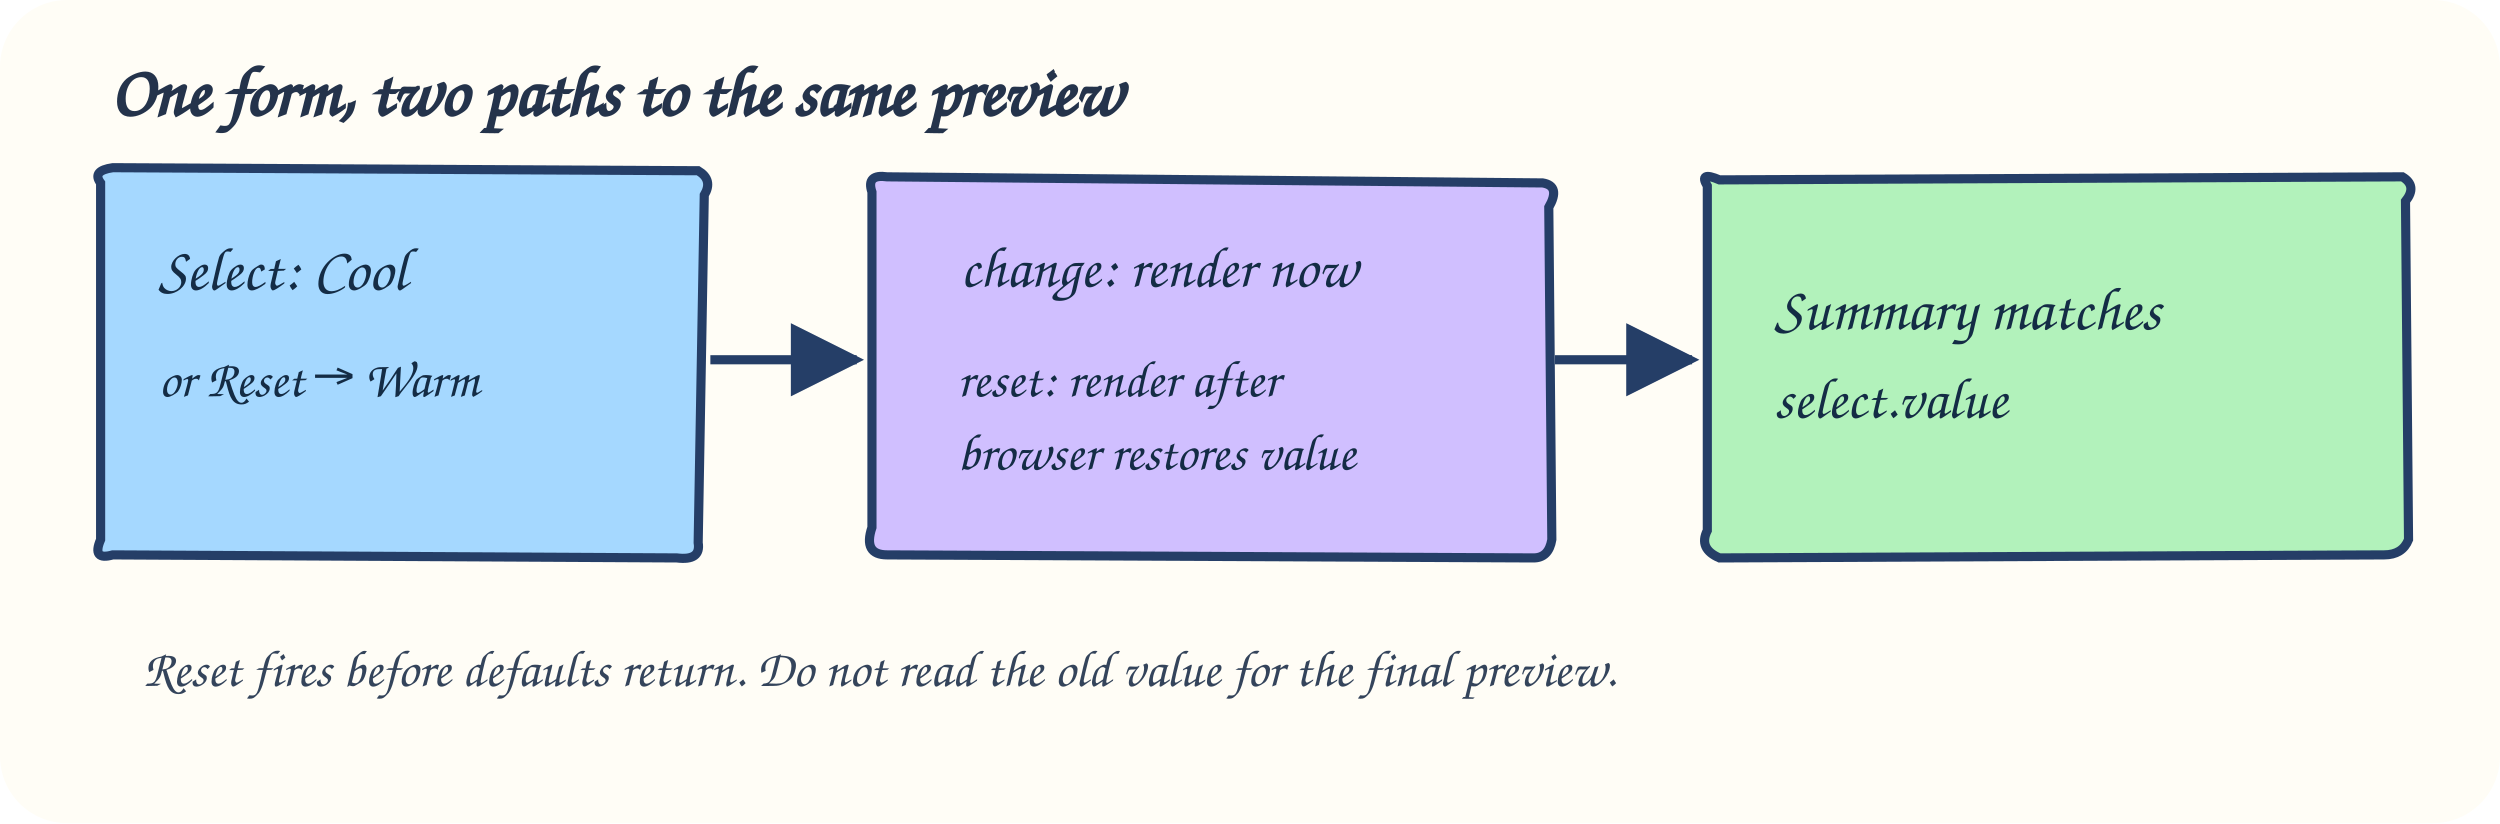
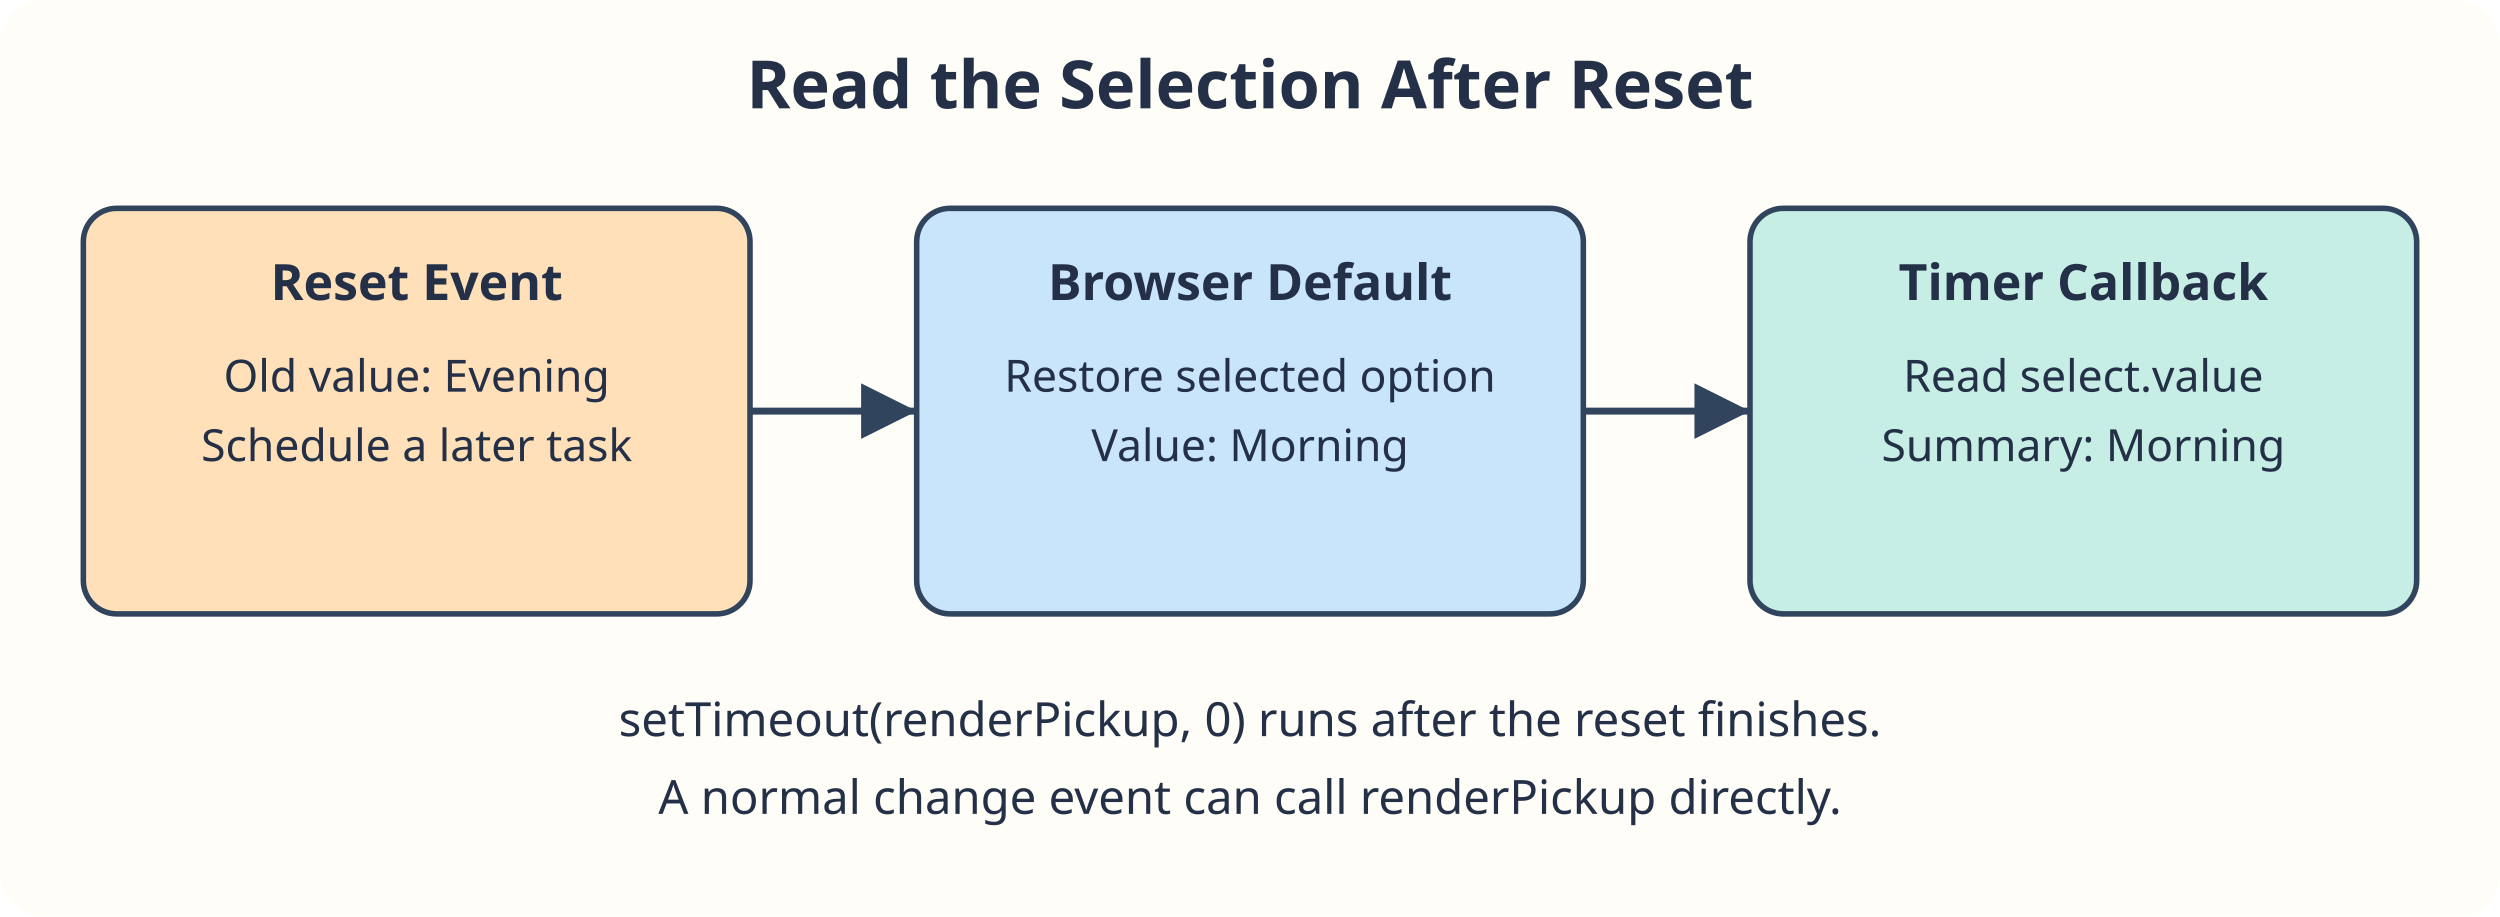
- <svg xmlns="http://www.w3.org/2000/svg" viewBox="0 0 820 270" role="img" aria-labelledby="title desc">
-   <rect width="820" height="270" rx="22" fill="#fffdf6" />
-   <text x="36" y="38" fill="#24334b" font-family="Comic Sans MS, cursive" font-size="23" font-weight="bold">One form, two paths to the same preview</text>
-   <path d="M33 60 Q30 56 37 55 L229 56 Q234 59 231 64 L229 178 Q230 184 222 183 L37 182 Q30 184 33 177 Z" fill="#a5d8ff" stroke="#253e67" stroke-width="3" />
-   <text x="52" y="95" fill="#142c45" font-family="Comic Sans MS, cursive" font-size="20">Select: Cool</text>
-   <text x="52" y="130" fill="#142c45" font-family="Comic Sans MS, cursive" font-size="17">or Reset → Warm</text>
-   <path d="M286 63 Q284 57 291 58 L506 60 Q512 61 508 68 L509 177 Q508 183 503 183 L291 182 Q283 182 286 173 Z" fill="#d0bfff" stroke="#253e67" stroke-width="3" />
-   <text x="315" y="94" fill="#142c45" font-family="Comic Sans MS, cursive" font-size="19">change: render now</text>
-   <text x="314" y="130" fill="#142c45" font-family="Comic Sans MS, cursive" font-size="17">reset: render after</text>
-   <text x="314" y="154" fill="#142c45" font-family="Comic Sans MS, cursive" font-size="17">browser restores value</text>
-   <path d="M560 61 Q557 56 564 59 L788 58 Q793 61 789 66 L790 177 Q788 182 782 182 L564 183 Q557 180 560 174 Z" fill="#b2f2bb" stroke="#253e67" stroke-width="3" />
-   <text x="582" y="108" fill="#142c45" font-family="Comic Sans MS, cursive" font-size="20">Summary matches</text>
-   <text x="582" y="137" fill="#142c45" font-family="Comic Sans MS, cursive" font-size="19">select.value</text>
-   <path d="M233 118 L281 118" fill="none" stroke="#253e67" stroke-width="3" marker-end="url(#arrow)" />
-   <path d="M510 118 L555 118" fill="none" stroke="#253e67" stroke-width="3" marker-end="url(#arrow)" />
-   <text x="47" y="225" fill="#34445b" font-family="Comic Sans MS, cursive" font-size="17">Reset fires before defaults return. Do not read the old value for the final preview.</text>
+ <svg xmlns="http://www.w3.org/2000/svg" width="900" height="330" viewBox="0 0 900 330" role="img" aria-labelledby="title desc">
+   <rect width="900" height="330" rx="16" fill="#fffdf7" />
  <defs>
-     <marker id="arrow" viewBox="0 0 10 10" refX="9" refY="5" markerWidth="8" markerHeight="8" orient="auto-start-reverse">
-       <path d="M0 0 L10 5 L0 10 Z" fill="#253e67" />
+     <marker id="arrow" viewBox="0 0 10 10" refX="10" refY="5" markerWidth="8" markerHeight="8" orient="auto">
+       <path d="M0 0 L10 5 L0 10 Z" fill="#30445e" />
    </marker>
  </defs>
+   <text x="450" y="39" text-anchor="middle" font-family="system-ui,sans-serif" font-size="24" font-weight="650" fill="#243047">Read the Selection After Reset</text>
+   <rect data-card="0" x="30" y="75" width="240" height="146" rx="12" fill="#ffe0b8" stroke="#30445e" stroke-width="2" />
+   <text data-card-label="0" x="150.0" y="108" text-anchor="middle" font-family="system-ui,sans-serif" font-size="18" font-weight="600" fill="#243047">Reset Event</text>
+   <text data-card-label="0" x="150.0" y="141" text-anchor="middle" font-family="system-ui,sans-serif" font-size="16" fill="#243047">Old value: Evening</text>
+   <text data-card-label="0" x="150.0" y="166" text-anchor="middle" font-family="system-ui,sans-serif" font-size="16" fill="#243047">Schedule a later task</text>
+   <path data-connector="0" d="M270 148 L330 148" fill="none" stroke="#30445e" stroke-width="2.5" marker-end="url(#arrow)" />
+   <rect data-card="1" x="330" y="75" width="240" height="146" rx="12" fill="#c9e5fb" stroke="#30445e" stroke-width="2" />
+   <text data-card-label="1" x="450.0" y="108" text-anchor="middle" font-family="system-ui,sans-serif" font-size="18" font-weight="600" fill="#243047">Browser Default</text>
+   <text data-card-label="1" x="450.0" y="141" text-anchor="middle" font-family="system-ui,sans-serif" font-size="16" fill="#243047">Restore selected option</text>
+   <text data-card-label="1" x="450.0" y="166" text-anchor="middle" font-family="system-ui,sans-serif" font-size="16" fill="#243047">Value: Morning</text>
+   <path data-connector="1" d="M570 148 L630 148" fill="none" stroke="#30445e" stroke-width="2.5" marker-end="url(#arrow)" />
+   <rect data-card="2" x="630" y="75" width="240" height="146" rx="12" fill="#c6eee4" stroke="#30445e" stroke-width="2" />
+   <text data-card-label="2" x="750.0" y="108" text-anchor="middle" font-family="system-ui,sans-serif" font-size="18" font-weight="600" fill="#243047">Timer Callback</text>
+   <text data-card-label="2" x="750.0" y="141" text-anchor="middle" font-family="system-ui,sans-serif" font-size="16" fill="#243047">Read select.value</text>
+   <text data-card-label="2" x="750.0" y="166" text-anchor="middle" font-family="system-ui,sans-serif" font-size="16" fill="#243047">Summary: Morning</text>
+   <text x="450" y="265" text-anchor="middle" font-family="system-ui,sans-serif" font-size="17" fill="#243047">setTimeout(renderPickup, 0) runs after the reset finishes.</text>
+   <text x="450" y="293" text-anchor="middle" font-family="system-ui,sans-serif" font-size="17" fill="#243047">A normal change event can call renderPickup directly.</text>
</svg>
